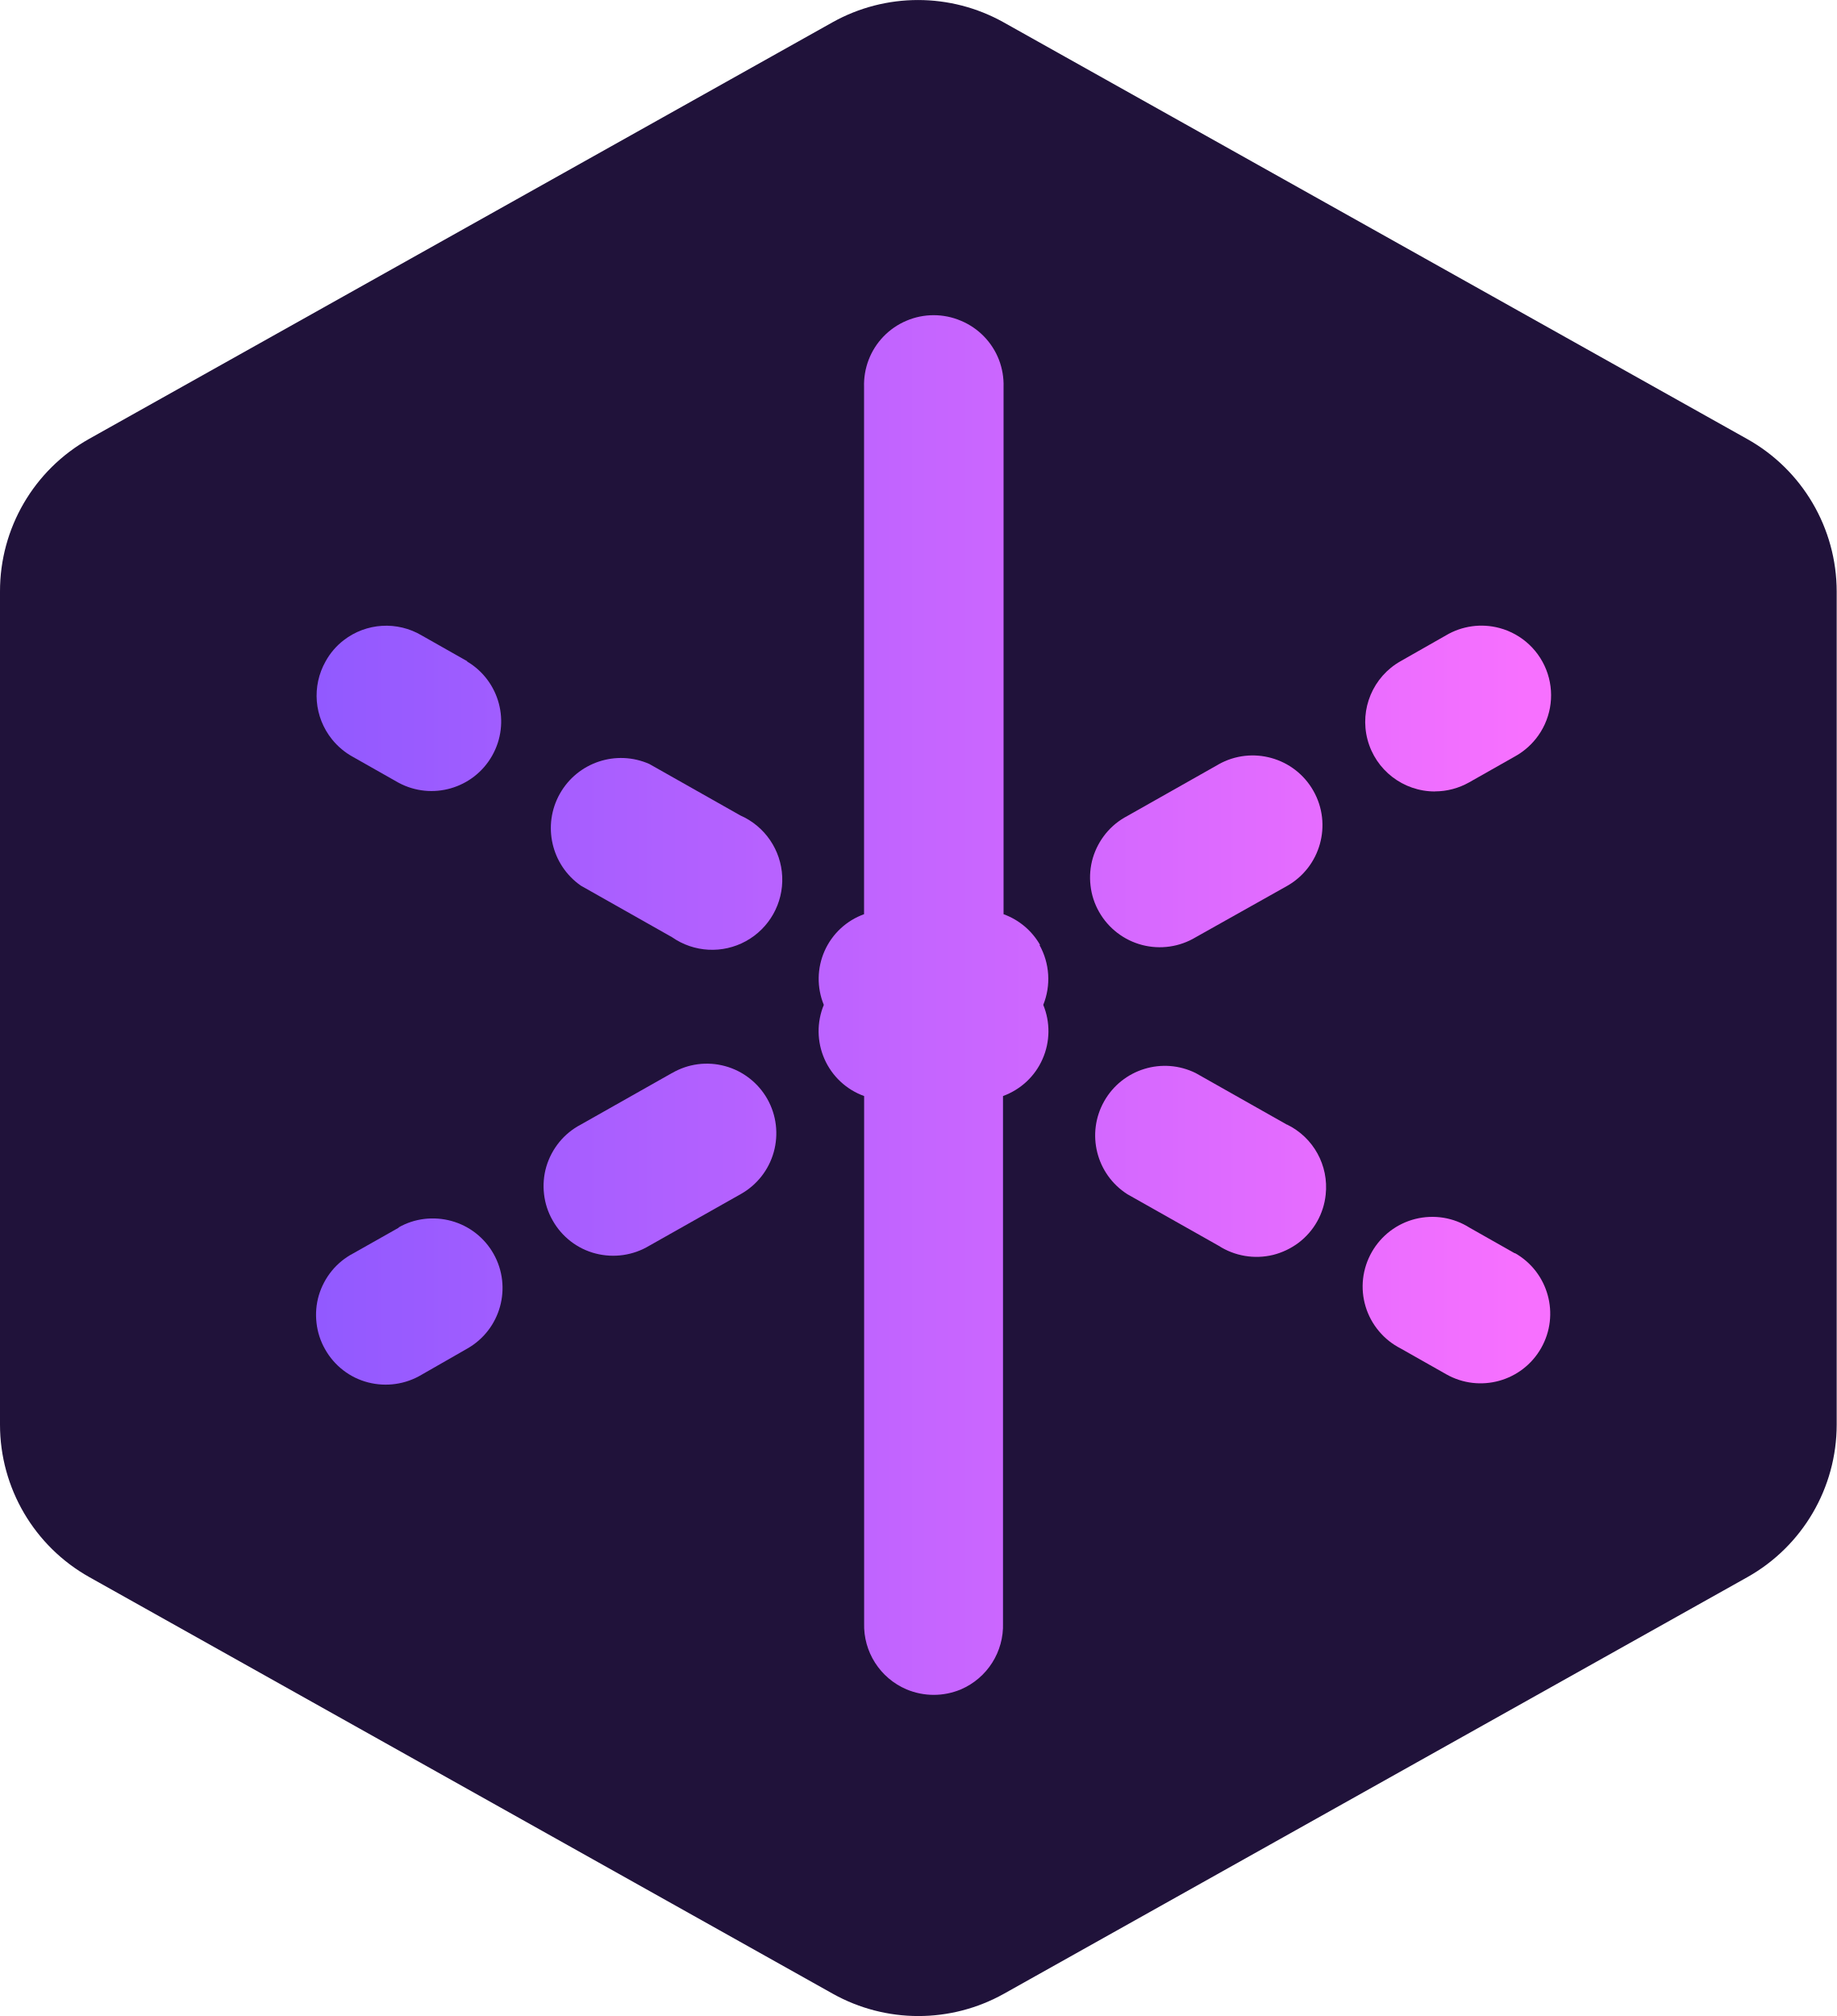
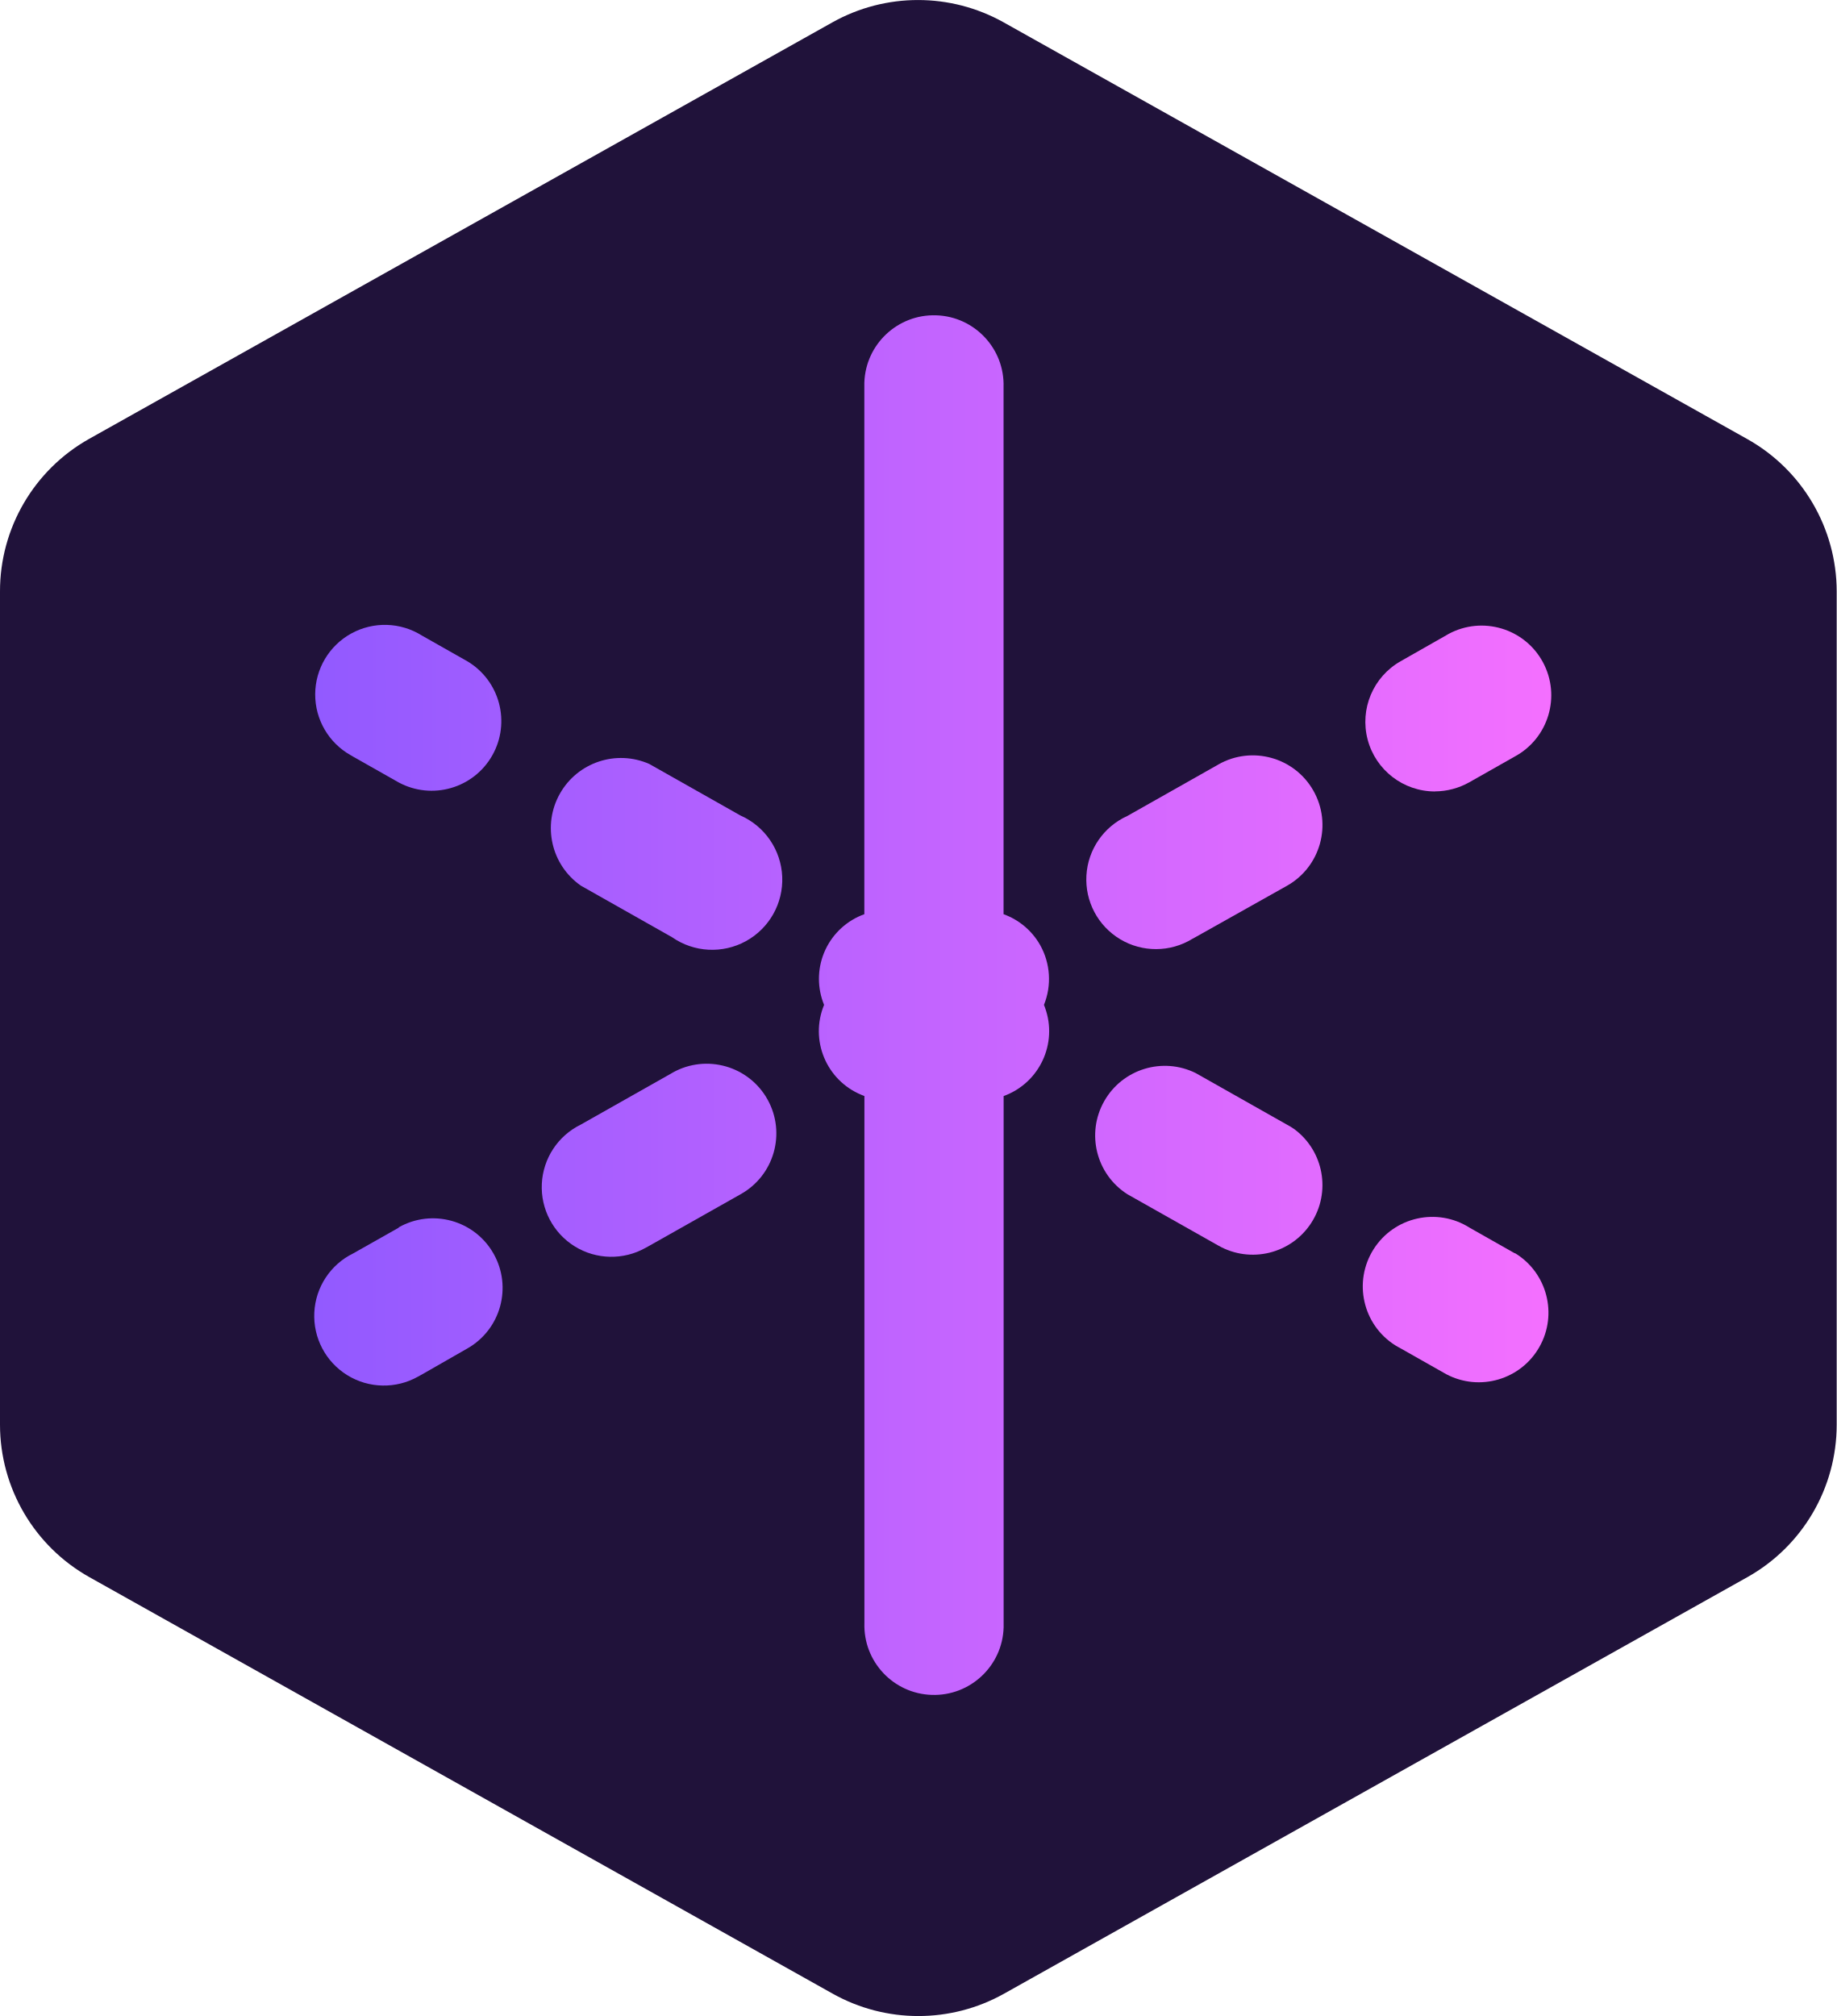
<svg xmlns="http://www.w3.org/2000/svg" xmlns:xlink="http://www.w3.org/1999/xlink" viewBox="0 0 261.88 287.45">
  <defs>
    <style>.cls-1{fill:#20123a;}.cls-2{fill:url(#linear-gradient);}.cls-3{fill:url(#linear-gradient-2);}.cls-4{fill:url(#linear-gradient-3);}.cls-5{fill:url(#linear-gradient-4);}.cls-6{fill:url(#linear-gradient-5);}.cls-7{fill:url(#linear-gradient-6);}.cls-8{fill:url(#linear-gradient-7);}.cls-9{fill:url(#linear-gradient-8);}.cls-10{fill:url(#linear-gradient-9);}</style>
-     <linearGradient id="linear-gradient" x1="42.91" y1="185.57" x2="217.25" y2="185.57" gradientUnits="userSpaceOnUse">
+     <linearGradient id="linear-gradient" x1="48.04" y1="112.7" x2="233.08" y2="112.7" gradientTransform="matrix(1, 0, 0, -1, -6.5, 298.27)" gradientUnits="userSpaceOnUse">
      <stop offset="0" stop-color="#9059ff" />
      <stop offset="1" stop-color="#f770ff" />
    </linearGradient>
-     <linearGradient id="linear-gradient-2" x1="42.91" y1="165.38" x2="217.25" y2="165.38" xlink:href="#linear-gradient" />
-     <linearGradient id="linear-gradient-3" x1="42.91" y1="143.3" x2="217.25" y2="143.3" xlink:href="#linear-gradient" />
-     <linearGradient id="linear-gradient-4" x1="42.91" y1="121.41" x2="217.25" y2="121.41" xlink:href="#linear-gradient" />
-     <linearGradient id="linear-gradient-5" x1="42.91" y1="101.02" x2="217.25" y2="101.02" xlink:href="#linear-gradient" />
-     <linearGradient id="linear-gradient-6" x1="42.91" y1="185.3" x2="217.25" y2="185.3" xlink:href="#linear-gradient" />
-     <linearGradient id="linear-gradient-7" x1="42.91" y1="165.59" x2="217.25" y2="165.59" xlink:href="#linear-gradient" />
-     <linearGradient id="linear-gradient-8" x1="42.91" y1="121.28" x2="217.25" y2="121.28" xlink:href="#linear-gradient" />
-     <linearGradient id="linear-gradient-9" x1="42.91" y1="100.98" x2="217.25" y2="100.98" xlink:href="#linear-gradient" />
+     <linearGradient id="linear-gradient-2" x1="48.04" y1="132.89" x2="233.08" y2="132.89" xlink:href="#linear-gradient" />
+     <linearGradient id="linear-gradient-3" x1="48.04" y1="154.97" x2="233.08" y2="154.97" xlink:href="#linear-gradient" />
+     <linearGradient id="linear-gradient-4" x1="48.04" y1="176.86" x2="233.08" y2="176.86" xlink:href="#linear-gradient" />
+     <linearGradient id="linear-gradient-5" x1="48.04" y1="197.25" x2="233.08" y2="197.25" xlink:href="#linear-gradient" />
+     <linearGradient id="linear-gradient-6" x1="48.04" y1="112.98" x2="233.08" y2="112.98" xlink:href="#linear-gradient" />
+     <linearGradient id="linear-gradient-7" x1="48.04" y1="132.68" x2="233.08" y2="132.68" xlink:href="#linear-gradient" />
+     <linearGradient id="linear-gradient-8" x1="48.04" y1="177" x2="233.08" y2="177" xlink:href="#linear-gradient" />
+     <linearGradient id="linear-gradient-9" x1="48.04" y1="197.29" x2="233.08" y2="197.29" xlink:href="#linear-gradient" />
  </defs>
  <g id="Layer_2" data-name="Layer 2">
-     <g id="Layer_1-2" data-name="Layer 1">
-       <path class="cls-1" d="M249.09,62.58l-106-59.4a25,25,0,0,0-24.39,0l-106,59.4A24.91,24.91,0,0,0,0,84.34V203.13a24.93,24.93,0,0,0,12.75,21.75l106,59.4a25,25,0,0,0,24.39,0l106-59.4a24.95,24.95,0,0,0,12.74-21.75V84.34a24.94,24.94,0,0,0-12.79-21.76Z" />
-       <path class="cls-2" d="M56.85,175.05l-6.48,3.66a9.84,9.84,0,0,0-3.06,2.49,10.12,10.12,0,0,0-1.85,3.49,9.9,9.9,0,0,0-.33,3.94,9.74,9.74,0,0,0,1.22,3.75,9.9,9.9,0,0,0,2.59,3,9.74,9.74,0,0,0,3.54,1.73A10,10,0,0,0,60.14,196l6.48-3.71a9.93,9.93,0,0,0,3.75-13.52,9.91,9.91,0,0,0-6-4.68,10.07,10.07,0,0,0-3.86-.29A9.76,9.76,0,0,0,56.85,175Z" />
-       <path class="cls-3" d="M95.81,153l-13,7.35a9.84,9.84,0,0,0-3.06,2.49,10.12,10.12,0,0,0-1.85,3.49,9.9,9.9,0,0,0-.33,3.94A9.74,9.74,0,0,0,78.79,174a9.9,9.9,0,0,0,2.59,3,9.74,9.74,0,0,0,3.54,1.73,10,10,0,0,0,7.66-1.11l13-7.34a9.91,9.91,0,0,0,4.74-6,10,10,0,0,0,.3-3.88,9.89,9.89,0,0,0-3.76-6.65,9.82,9.82,0,0,0-3.48-1.74,9.83,9.83,0,0,0-7.57,1Z" />
-       <path class="cls-4" d="M148.3,134.74a9.86,9.86,0,0,0-5.21-4.39V55.19a10,10,0,0,0-.66-3.9A9.9,9.9,0,0,0,137,45.73a9.9,9.9,0,0,0-7.75,0,9.9,9.9,0,0,0-5.39,5.56,10,10,0,0,0-.66,3.9v75.16a9.8,9.8,0,0,0-5.74,12.93,9.85,9.85,0,0,0,.1,7.73,9.82,9.82,0,0,0,5.65,5.27v75.14a9.94,9.94,0,0,0,6.05,9.46,10,10,0,0,0,7.75,0,9.93,9.93,0,0,0,6-9.46V156.28a10,10,0,0,0,3.36-2.06,9.74,9.74,0,0,0,2.28-3.22,9.83,9.83,0,0,0,.1-7.72,9.9,9.9,0,0,0-.54-8.54Z" />
-       <path class="cls-5" d="M173.73,109l-13,7.35a9.84,9.84,0,0,0-3.06,2.49,10.12,10.12,0,0,0-1.85,3.49,9.9,9.9,0,0,0-.33,3.94,9.74,9.74,0,0,0,1.22,3.75,9.94,9.94,0,0,0,13.79,3.61l13-7.3A9.93,9.93,0,0,0,173.72,109Z" />
-       <path class="cls-6" d="M204.6,112.84a9.94,9.94,0,0,0,4.88-1.29l6.48-3.67a10,10,0,0,0,3-2.51,9.93,9.93,0,0,0-5.18-15.83,9.92,9.92,0,0,0-7.62,1.06l-6.47,3.68a9.93,9.93,0,0,0,4.89,18.57Z" />
-       <path class="cls-7" d="M216,178.71l-6.46-3.66a10,10,0,0,0-3.73-1.42,10.07,10.07,0,0,0-4,.17,9.93,9.93,0,0,0-3.6,1.73,10,10,0,0,0-3.86,6.79,9.9,9.9,0,0,0,2.26,7.48,9.9,9.9,0,0,0,3.12,2.48l6.48,3.67A9.93,9.93,0,0,0,216,178.67Z" />
-       <path class="cls-8" d="M183.5,160.36l-13-7.35a9.93,9.93,0,0,0-9.75,17.27l13,7.34a10,10,0,0,0,7.77,1.31,10.23,10.23,0,0,0,3.63-1.73,9.87,9.87,0,0,0,3.87-6.86,9.91,9.91,0,0,0-5.52-10Z" />
-       <path class="cls-9" d="M82.82,126.28l13,7.35a10,10,0,1,0,9.76-17.35l-13-7.35a10,10,0,0,0-9.76,17.35Z" />
-       <path class="cls-10" d="M66.62,94.28l-6.48-3.67A9.92,9.92,0,0,0,49,91.29a9.74,9.74,0,0,0-2.57,3,9.94,9.94,0,0,0,.91,11.13,10,10,0,0,0,3,2.51l6.48,3.67a9.93,9.93,0,0,0,9.78-17.28Z" />
+     <g id="eeb09675-565f-404a-90f3-b8df8e06f4fa">
+       <path class="cls-1" d="M249.09,62.58l-106-59.4a25,25,0,0,0-24.39,0l-106,59.4A24.92,24.92,0,0,0,0,84.34V203.13a24.94,24.94,0,0,0,12.75,21.75l106,59.4a25,25,0,0,0,24.39,0l106-59.4a24.93,24.93,0,0,0,12.74-21.75V84.34A24.94,24.94,0,0,0,249.09,62.58Z" />
+       <path class="cls-2" d="M56.85,175.05l-6.48,3.66a9.93,9.93,0,1,0,9.24,17.57l.53-.29,6.48-3.71A9.92,9.92,0,1,0,56.85,175Z" />
+       <path class="cls-3" d="M95.81,153l-13,7.35a9.93,9.93,0,1,0,9.24,17.57l.53-.29,13-7.34a9.93,9.93,0,0,0-9.64-17.37l-.13.08Z" />
+       <path class="cls-4" d="M148.3,134.74a9.82,9.82,0,0,0-5.21-4.39V55.19a9.93,9.93,0,0,0-19.85-.63q0,.31,0,.63v75.16a9.79,9.79,0,0,0-5.89,12.54l.15.39a9.82,9.82,0,0,0,5.33,12.83l.42.17v75.14a9.93,9.93,0,1,0,19.85.63q0-.31,0-.63V156.28A9.84,9.84,0,0,0,149,143.67l-.15-.39A9.86,9.86,0,0,0,148.3,134.74Z" />
+       <path class="cls-5" d="M173.73,109l-13,7.35A9.93,9.93,0,1,0,170,133.87l.53-.29,13-7.3A9.93,9.93,0,0,0,173.72,109Z" />
+       <path class="cls-6" d="M204.6,112.84a10.05,10.05,0,0,0,4.88-1.29l6.48-3.67a9.93,9.93,0,0,0-9.42-17.49l-.36.21-6.47,3.68a9.93,9.93,0,0,0,4.89,18.57Z" />
+       <path class="cls-7" d="M216,178.71l-6.46-3.66a9.92,9.92,0,0,0-10.62,16.76c.27.17.55.32.83.47l6.48,3.67A9.93,9.93,0,0,0,216,178.67Z" />
+       <path class="cls-8" d="M183.5,160.36l-13-7.35a9.93,9.93,0,0,0-9.75,17.27l13,7.34A9.93,9.93,0,0,0,184.55,161,9.07,9.07,0,0,0,183.5,160.36Z" />
+       <path class="cls-9" d="M82.82,126.28l13,7.35a10,10,0,1,0,9.76-17.35h0l-13-7.35a10,10,0,0,0-9.76,17.35Z" />
+       <path class="cls-10" d="M66.62,94.28l-6.48-3.67A9.93,9.93,0,1,0,50,107.68l.36.21,6.48,3.67a9.93,9.93,0,0,0,9.78-17.28Z" />
    </g>
  </g>
</svg>
